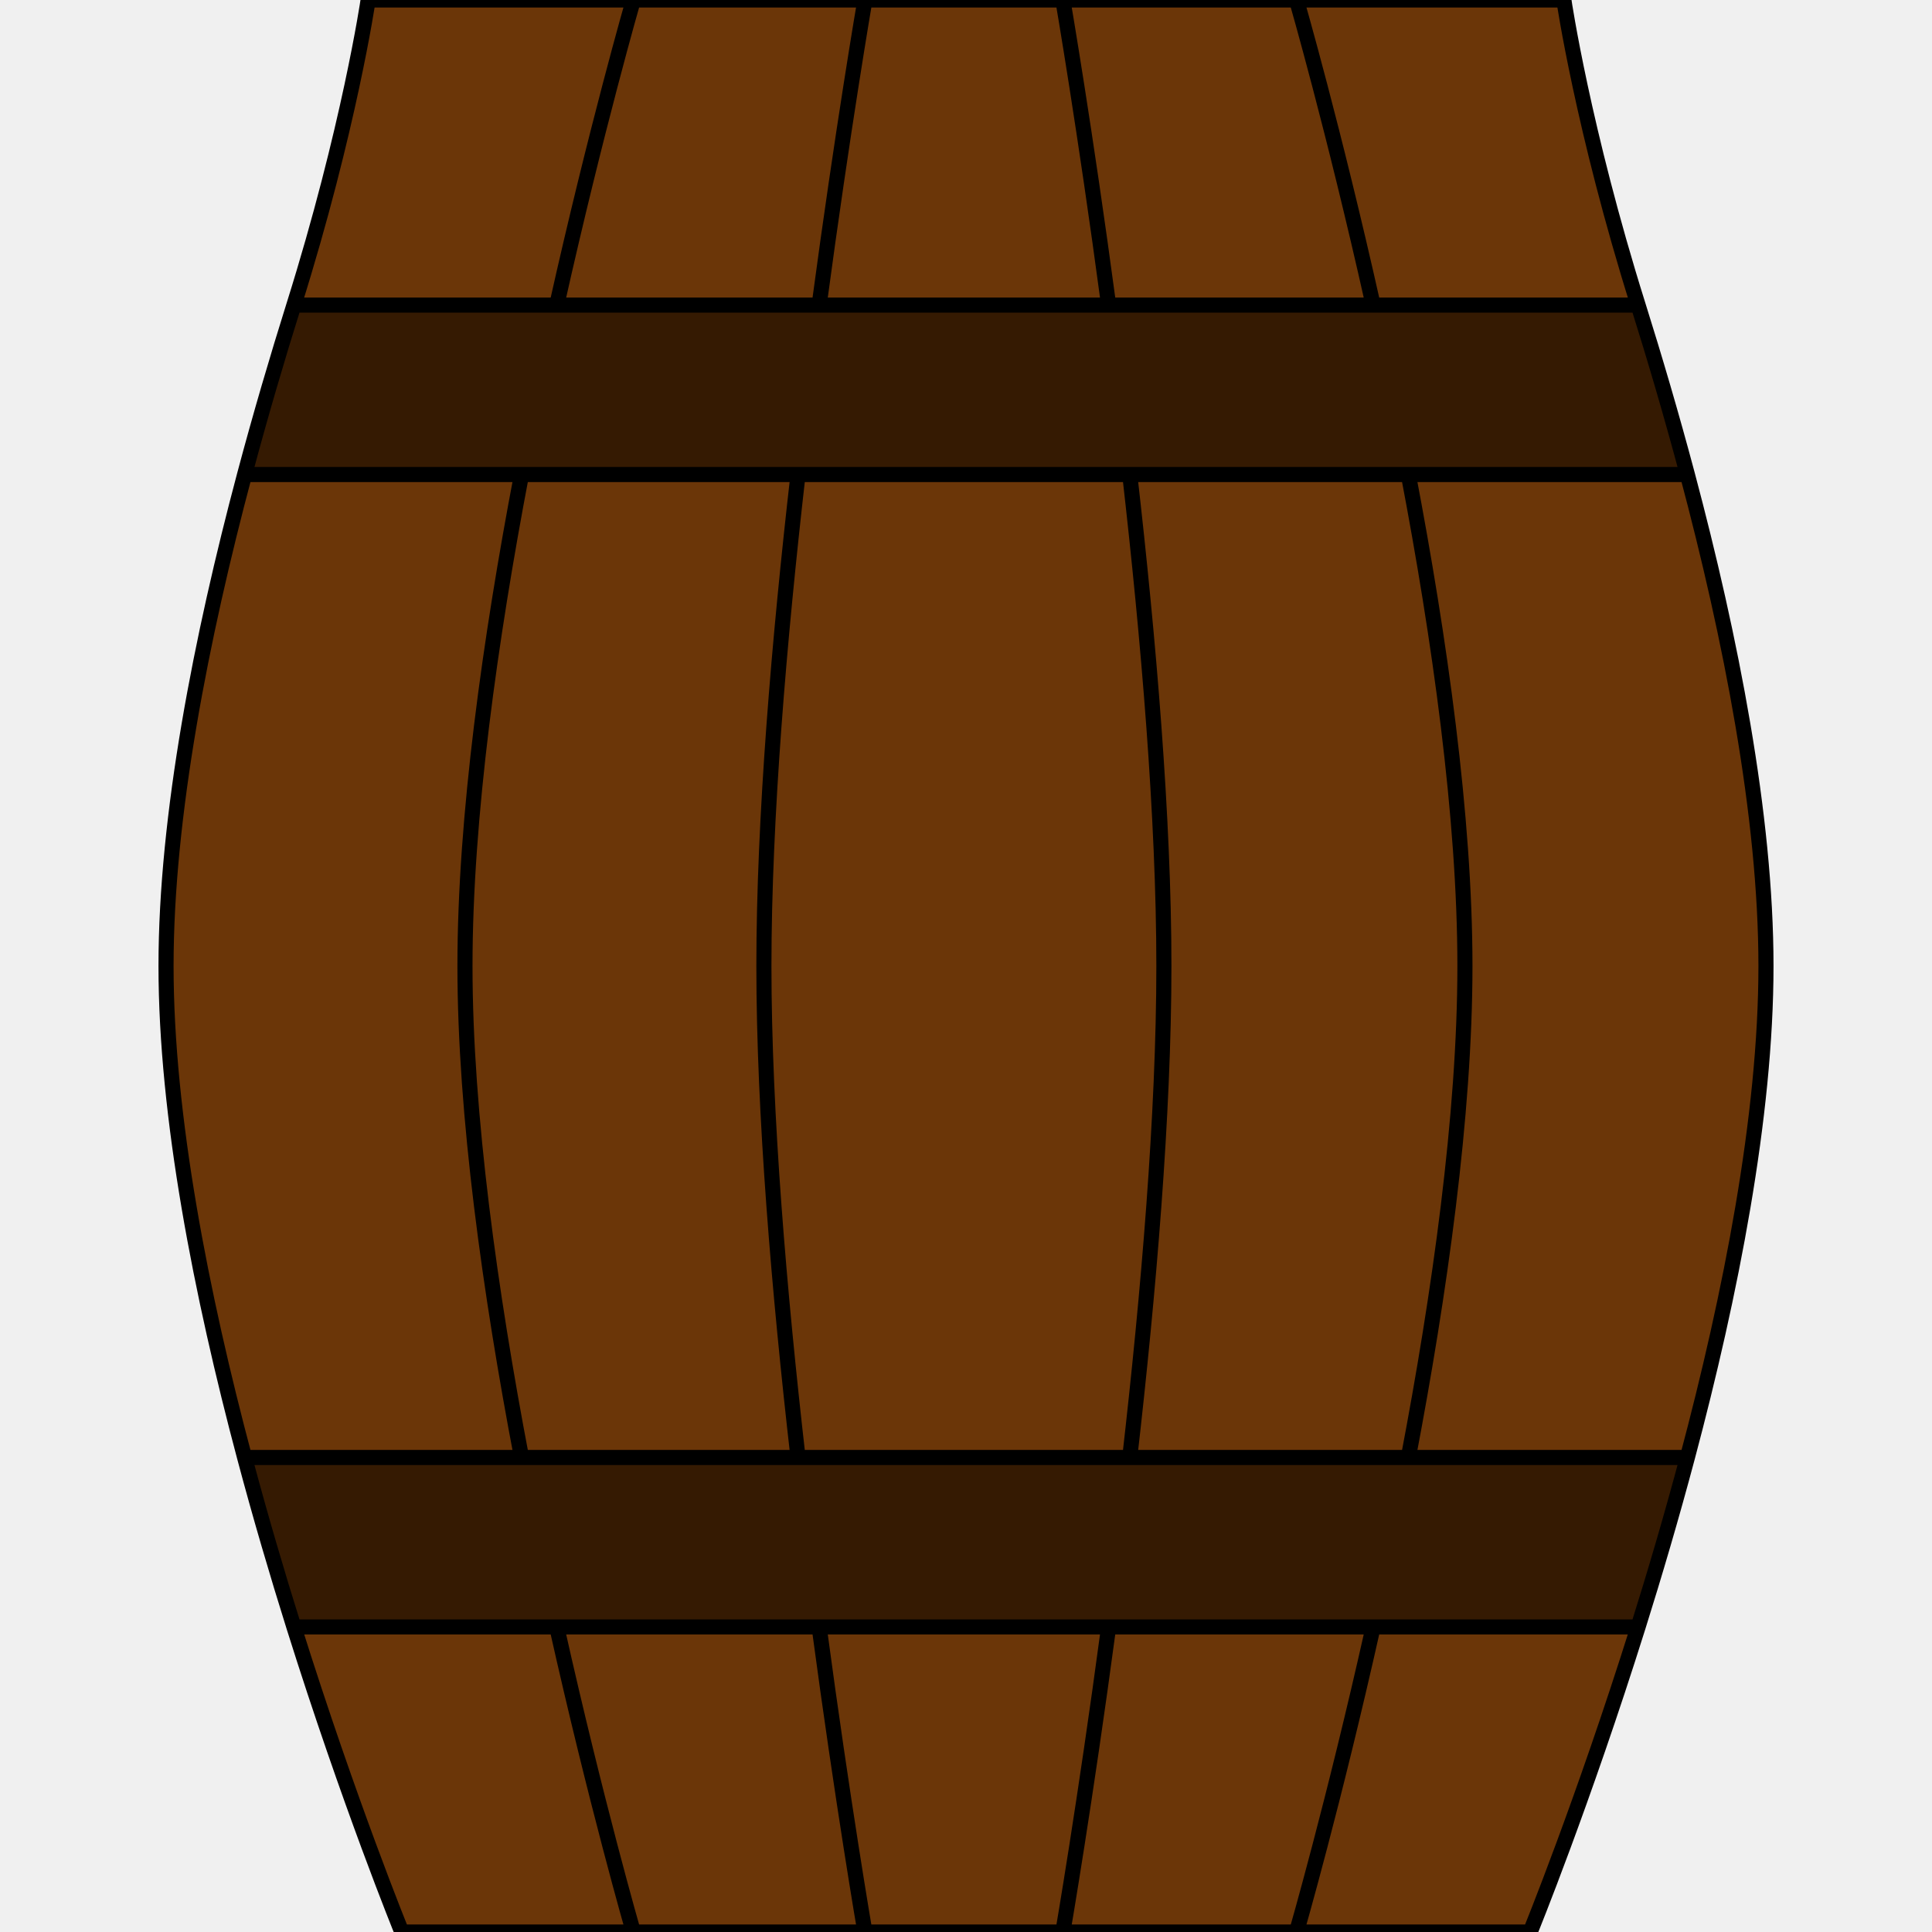
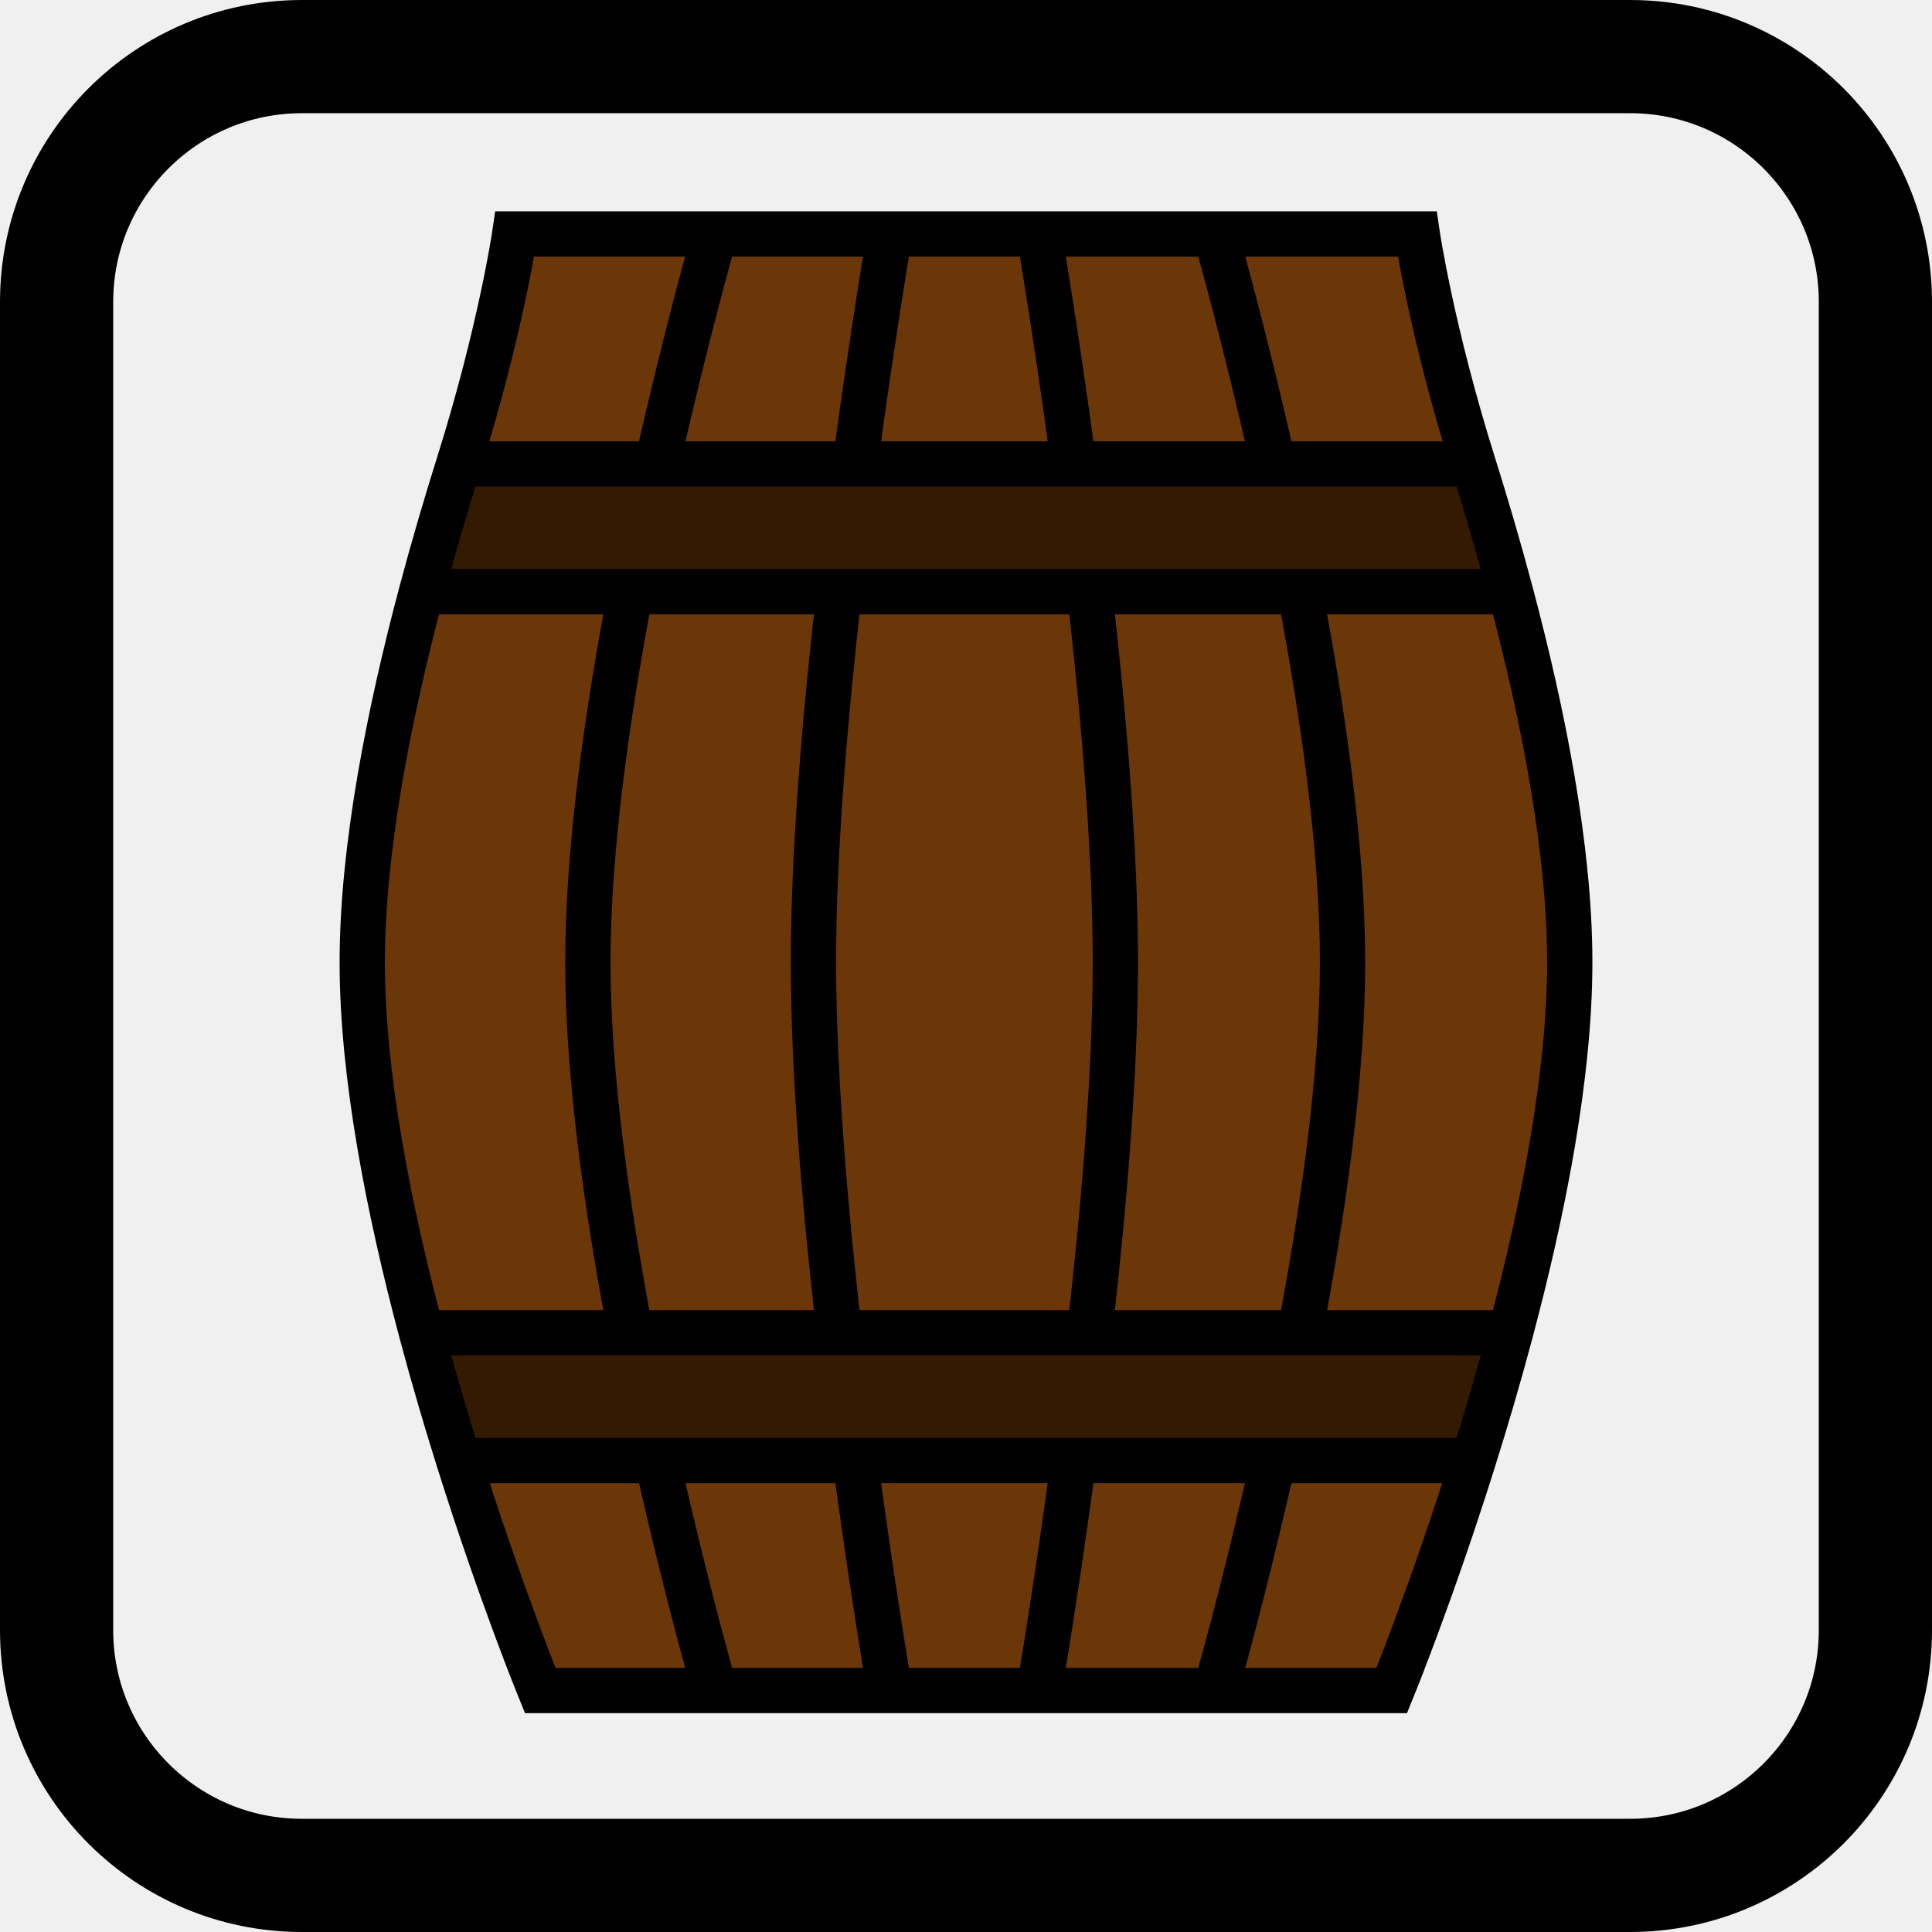
- <svg xmlns="http://www.w3.org/2000/svg" width="512" height="512" viewBox="0 0 512 512" fill="none">
-   <g clip-path="url(#clip0_2081_26)">
-     <path d="M64.828 386.246C69.018 401.977 73.49 417.139 77.891 431.158H147.543H217.081H293.803H363.899H434.108C438.51 417.139 442.982 401.977 447.172 386.246H373.224H299.395H211.489H138.218H64.828Z" fill="#351A02" />
-     <path d="M77.891 80.842C73.49 94.861 69.018 110.023 64.828 125.754H138.218H211.489H299.395H373.224L447.172 125.754C442.982 110.023 438.51 94.861 434.108 80.842L363.899 80.842H293.803L217.081 80.842L147.543 80.842L77.891 80.842Z" fill="#351A02" />
-     <path d="M167.853 0H97.558C97.558 0 92.581 34.055 77.891 80.842L147.543 80.842C157.994 34.128 167.853 0 167.853 0Z" fill="#6B3608" />
-     <path d="M229.221 0H167.853C167.853 0 157.994 34.128 147.543 80.842L217.081 80.842C223.334 34.176 229.221 0 229.221 0Z" fill="#6B3608" />
-     <path d="M281.663 0H229.221C229.221 0 223.334 34.176 217.081 80.842L293.803 80.842C287.55 34.176 281.663 0 281.663 0Z" fill="#6B3608" />
-     <path d="M343.589 0H281.663C281.663 0 287.55 34.176 293.803 80.842H363.899C353.448 34.128 343.589 0 343.589 0Z" fill="#6B3608" />
-     <path d="M414.442 0H343.589C343.589 0 353.448 34.128 363.899 80.842L434.108 80.842C419.419 34.055 414.442 0 414.442 0Z" fill="#6B3608" />
-     <path d="M44 256C44 295.836 53.356 343.175 64.828 386.246H138.218C129.969 342.95 123.221 295.468 123.221 256C123.221 216.532 129.969 169.05 138.218 125.754H64.828C53.356 168.825 44 216.164 44 256Z" fill="#6B3608" />
-     <path d="M123.221 256C123.221 295.468 129.969 342.95 138.218 386.246H211.489C206.518 342.797 202.442 295.217 202.442 256C202.442 216.783 206.518 169.203 211.489 125.754H138.218C129.969 169.05 123.221 216.532 123.221 256Z" fill="#6B3608" />
-     <path d="M202.442 256C202.442 295.217 206.518 342.797 211.489 386.246H299.395C304.367 342.797 308.442 295.217 308.442 256C308.442 216.783 304.367 169.203 299.395 125.754H211.489C206.518 169.203 202.442 216.783 202.442 256Z" fill="#6B3608" />
-     <path d="M308.442 256C308.442 295.217 304.367 342.797 299.395 386.246H373.224C381.473 342.95 388.221 295.468 388.221 256C388.221 216.532 381.473 169.05 373.224 125.754H299.395C304.367 169.203 308.442 216.783 308.442 256Z" fill="#6B3608" />
-     <path d="M447.172 386.246C458.644 343.175 468 295.836 468 256C468 216.164 458.644 168.825 447.172 125.754L373.224 125.754C381.473 169.05 388.221 216.532 388.221 256C388.221 295.468 381.473 342.95 373.224 386.246H447.172Z" fill="#6B3608" />
-     <path d="M106.484 512H167.853C167.853 512 157.994 477.872 147.543 431.158H77.891C92.581 477.945 106.484 512 106.484 512Z" fill="#6B3608" />
-     <path d="M167.853 512H229.221C229.221 512 223.334 477.824 217.081 431.158H147.543C157.994 477.872 167.853 512 167.853 512Z" fill="#6B3608" />
-     <path d="M229.221 512H281.663C281.663 512 287.55 477.824 293.803 431.158H217.081C223.334 477.824 229.221 512 229.221 512Z" fill="#6B3608" />
-     <path d="M281.663 512H343.589C343.589 512 353.448 477.872 363.899 431.158H293.803C287.55 477.824 281.663 512 281.663 512Z" fill="#6B3608" />
-     <path d="M343.589 512H405.516C405.516 512 419.419 477.945 434.108 431.158H363.899C353.448 477.872 343.589 512 343.589 512Z" fill="#6B3608" />
-     <path d="M229.221 0H281.663M229.221 0H167.853M229.221 0C229.221 0 223.334 34.176 217.081 80.842M281.663 0H343.589M281.663 0C281.663 0 287.55 34.176 293.803 80.842M229.221 512H281.663M229.221 512H167.853M229.221 512C229.221 512 223.334 477.824 217.081 431.158M281.663 512H343.589M281.663 512C281.663 512 287.55 477.824 293.803 431.158M447.172 125.754C442.982 110.023 438.51 94.861 434.108 80.842C419.419 34.055 414.442 0 414.442 0H343.589M343.589 0C343.589 0 353.448 34.128 363.899 80.842M343.589 512H405.516C405.516 512 419.419 477.945 434.108 431.158M343.589 512C343.589 512 353.448 477.872 363.899 431.158M167.853 0H97.558C97.558 0 92.581 34.055 77.891 80.842M167.853 0C167.853 0 157.994 34.128 147.543 80.842M167.853 512H106.484C106.484 512 92.581 477.945 77.891 431.158M167.853 512C167.853 512 157.994 477.872 147.543 431.158M77.891 431.158C73.49 417.139 69.018 401.977 64.828 386.246M77.891 431.158H147.543M434.108 431.158C438.51 417.139 442.982 401.977 447.172 386.246M434.108 431.158H363.899M64.828 386.246C53.356 343.175 44 295.836 44 256C44 216.164 53.356 168.825 64.828 125.754M64.828 386.246H138.218M447.172 386.246C458.644 343.175 468 295.836 468 256C468 216.164 458.644 168.825 447.172 125.754M447.172 386.246H373.224M77.891 80.842C73.49 94.861 69.018 110.023 64.828 125.754M77.891 80.842L147.543 80.842M434.108 80.842L363.899 80.842M64.828 125.754H138.218M447.172 125.754L373.224 125.754M147.543 431.158H217.081M138.218 386.246C129.969 342.95 123.221 295.468 123.221 256C123.221 216.532 129.969 169.05 138.218 125.754M138.218 386.246H211.489M217.081 431.158H293.803M211.489 386.246C206.518 342.797 202.442 295.217 202.442 256C202.442 216.783 206.518 169.203 211.489 125.754M211.489 386.246H299.395M293.803 431.158H363.899M299.395 386.246C304.367 342.797 308.442 295.217 308.442 256C308.442 216.783 304.367 169.203 299.395 125.754M299.395 386.246H373.224M373.224 386.246C381.473 342.95 388.221 295.468 388.221 256C388.221 216.532 381.473 169.05 373.224 125.754M138.218 125.754H211.489M363.899 80.842H293.803L217.081 80.842L147.543 80.842M211.489 125.754H299.395M299.395 125.754H373.224" stroke="black" stroke-width="4" />
-   </g>
-   <defs>
-     <clipPath id="clip0_2081_26">
-       <rect width="512" height="512" fill="white" />
-     </clipPath>
-   </defs>
+ <svg xmlns="http://www.w3.org/2000/svg" width="256" height="256" viewBox="0 0 256 256" fill="none">
+   <rect x="7.5" y="7.5" width="241" height="241" rx="32.5" stroke="black" stroke-width="15" />
+   <path d="M55.86 176.596C57.441 182.526 59.128 188.242 60.789 193.526H87.073H113.314H142.265H168.717H195.211C196.872 188.242 198.559 182.526 200.14 176.596H172.236H144.376H111.203H83.554H55.86Z" fill="#351A02" />
+   <path d="M60.789 61.474C59.128 66.758 57.441 72.474 55.86 78.403H83.554H111.203H144.376H172.236L200.14 78.403C198.559 72.474 196.872 66.758 195.211 61.474L168.717 61.474H142.265L113.314 61.474L87.073 61.474L60.789 61.474Z" fill="#351A02" />
+   <path d="M94.737 31H68.21C68.21 31 66.333 43.837 60.789 61.474L87.073 61.474C91.016 43.865 94.737 31 94.737 31Z" fill="#6B3608" />
+   <path d="M117.895 31H94.737C94.737 31 91.016 43.865 87.073 61.474L113.314 61.474C115.673 43.883 117.895 31 117.895 31Z" fill="#6B3608" />
+   <path d="M137.684 31H117.895C117.895 31 115.673 43.883 113.314 61.474L142.265 61.474C139.906 43.883 137.684 31 137.684 31Z" fill="#6B3608" />
+   <path d="M161.053 31H137.684C137.684 31 139.906 43.883 142.265 61.474H168.717C164.773 43.865 161.053 31 161.053 31Z" fill="#6B3608" />
+   <path d="M187.789 31H161.053C161.053 31 164.773 43.865 168.717 61.474L195.211 61.474C189.667 43.837 187.789 31 187.789 31Z" fill="#6B3608" />
+   <path d="M48 127.5C48 142.516 51.531 160.361 55.86 176.596H83.554C80.441 160.276 77.895 142.378 77.895 127.5C77.895 112.622 80.441 94.724 83.554 78.403H55.86C51.531 94.639 48 112.484 48 127.5Z" fill="#6B3608" />
+   <path d="M77.895 127.5C77.895 142.378 80.441 160.276 83.554 176.596H111.203C109.327 160.218 107.789 142.283 107.789 127.5C107.789 112.717 109.327 94.782 111.203 78.403H83.554C80.441 94.724 77.895 112.622 77.895 127.5Z" fill="#6B3608" />
+   <path d="M107.789 127.5C107.789 142.283 109.327 160.218 111.203 176.596H144.376C146.252 160.218 147.789 142.283 147.789 127.5C147.789 112.717 146.252 94.782 144.376 78.403H111.203C109.327 94.782 107.789 112.717 107.789 127.5Z" fill="#6B3608" />
+   <path d="M147.789 127.5C147.789 142.283 146.252 160.218 144.376 176.596H172.236C175.348 160.276 177.895 142.378 177.895 127.5C177.895 112.622 175.348 94.724 172.236 78.403H144.376C146.252 94.782 147.789 112.717 147.789 127.5Z" fill="#6B3608" />
+   <path d="M200.14 176.596C204.469 160.361 208 142.516 208 127.5C208 112.484 204.469 94.639 200.14 78.403L172.236 78.403C175.348 94.724 177.895 112.622 177.895 127.5C177.895 142.378 175.348 160.276 172.236 176.596H200.14Z" fill="#6B3608" />
+   <path d="M71.579 224H94.737C94.737 224 91.016 211.135 87.073 193.526H60.789C66.333 211.163 71.579 224 71.579 224Z" fill="#6B3608" />
+   <path d="M94.737 224H117.895C117.895 224 115.673 211.117 113.314 193.526H87.073C91.016 211.135 94.737 224 94.737 224Z" fill="#6B3608" />
+   <path d="M117.895 224H137.684C137.684 224 139.906 211.117 142.265 193.526H113.314C115.673 211.117 117.895 224 117.895 224Z" fill="#6B3608" />
+   <path d="M137.684 224H161.053C161.053 224 164.773 211.135 168.717 193.526H142.265C139.906 211.117 137.684 224 137.684 224Z" fill="#6B3608" />
+   <path d="M161.053 224H184.421C184.421 224 189.667 211.163 195.211 193.526H168.717C164.773 211.135 161.053 224 161.053 224Z" fill="#6B3608" />
+   <path d="M117.895 31H137.684M117.895 31H94.737M117.895 31C117.895 31 115.673 43.883 113.314 61.474M137.684 31H161.053M137.684 31C137.684 31 139.906 43.883 142.265 61.474M117.895 224H137.684M117.895 224H94.737M117.895 224C117.895 224 115.673 211.117 113.314 193.526M137.684 224H161.053M137.684 224C137.684 224 139.906 211.117 142.265 193.526M200.14 78.403C198.559 72.474 196.872 66.758 195.211 61.474C189.667 43.837 187.789 31 187.789 31H161.053M161.053 31C161.053 31 164.773 43.865 168.717 61.474M161.053 224H184.421C184.421 224 189.667 211.163 195.211 193.526M161.053 224C161.053 224 164.773 211.135 168.717 193.526M94.737 31H68.21C68.21 31 66.333 43.837 60.789 61.474M94.737 31C94.737 31 91.016 43.865 87.073 61.474M94.737 224H71.579C71.579 224 66.333 211.163 60.789 193.526M94.737 224C94.737 224 91.016 211.135 87.073 193.526M60.789 193.526C59.128 188.242 57.441 182.526 55.86 176.596M60.789 193.526H87.073M195.211 193.526C196.872 188.242 198.559 182.526 200.14 176.596M195.211 193.526H168.717M55.86 176.596C51.531 160.361 48 142.516 48 127.5C48 112.484 51.531 94.639 55.86 78.403M55.86 176.596H83.554M200.14 176.596C204.469 160.361 208 142.516 208 127.5C208 112.484 204.469 94.639 200.14 78.403M200.14 176.596H172.236M60.789 61.474C59.128 66.758 57.441 72.474 55.86 78.403M60.789 61.474L87.073 61.474M195.211 61.474L168.717 61.474M55.86 78.403H83.554M200.14 78.403L172.236 78.403M87.073 193.526H113.314M83.554 176.596C80.441 160.276 77.895 142.378 77.895 127.5C77.895 112.622 80.441 94.724 83.554 78.403M83.554 176.596H111.203M113.314 193.526H142.265M111.203 176.596C109.327 160.218 107.789 142.283 107.789 127.5C107.789 112.717 109.327 94.782 111.203 78.403M111.203 176.596H144.376M142.265 193.526H168.717M144.376 176.596C146.252 160.218 147.789 142.283 147.789 127.5C147.789 112.717 146.252 94.782 144.376 78.403M144.376 176.596H172.236M172.236 176.596C175.348 160.276 177.895 142.378 177.895 127.5C177.895 112.622 175.348 94.724 172.236 78.403M83.554 78.403H111.203M168.717 61.474H142.265L113.314 61.474L87.073 61.474M111.203 78.403H144.376M144.376 78.403H172.236" stroke="black" stroke-width="6" />
</svg>
